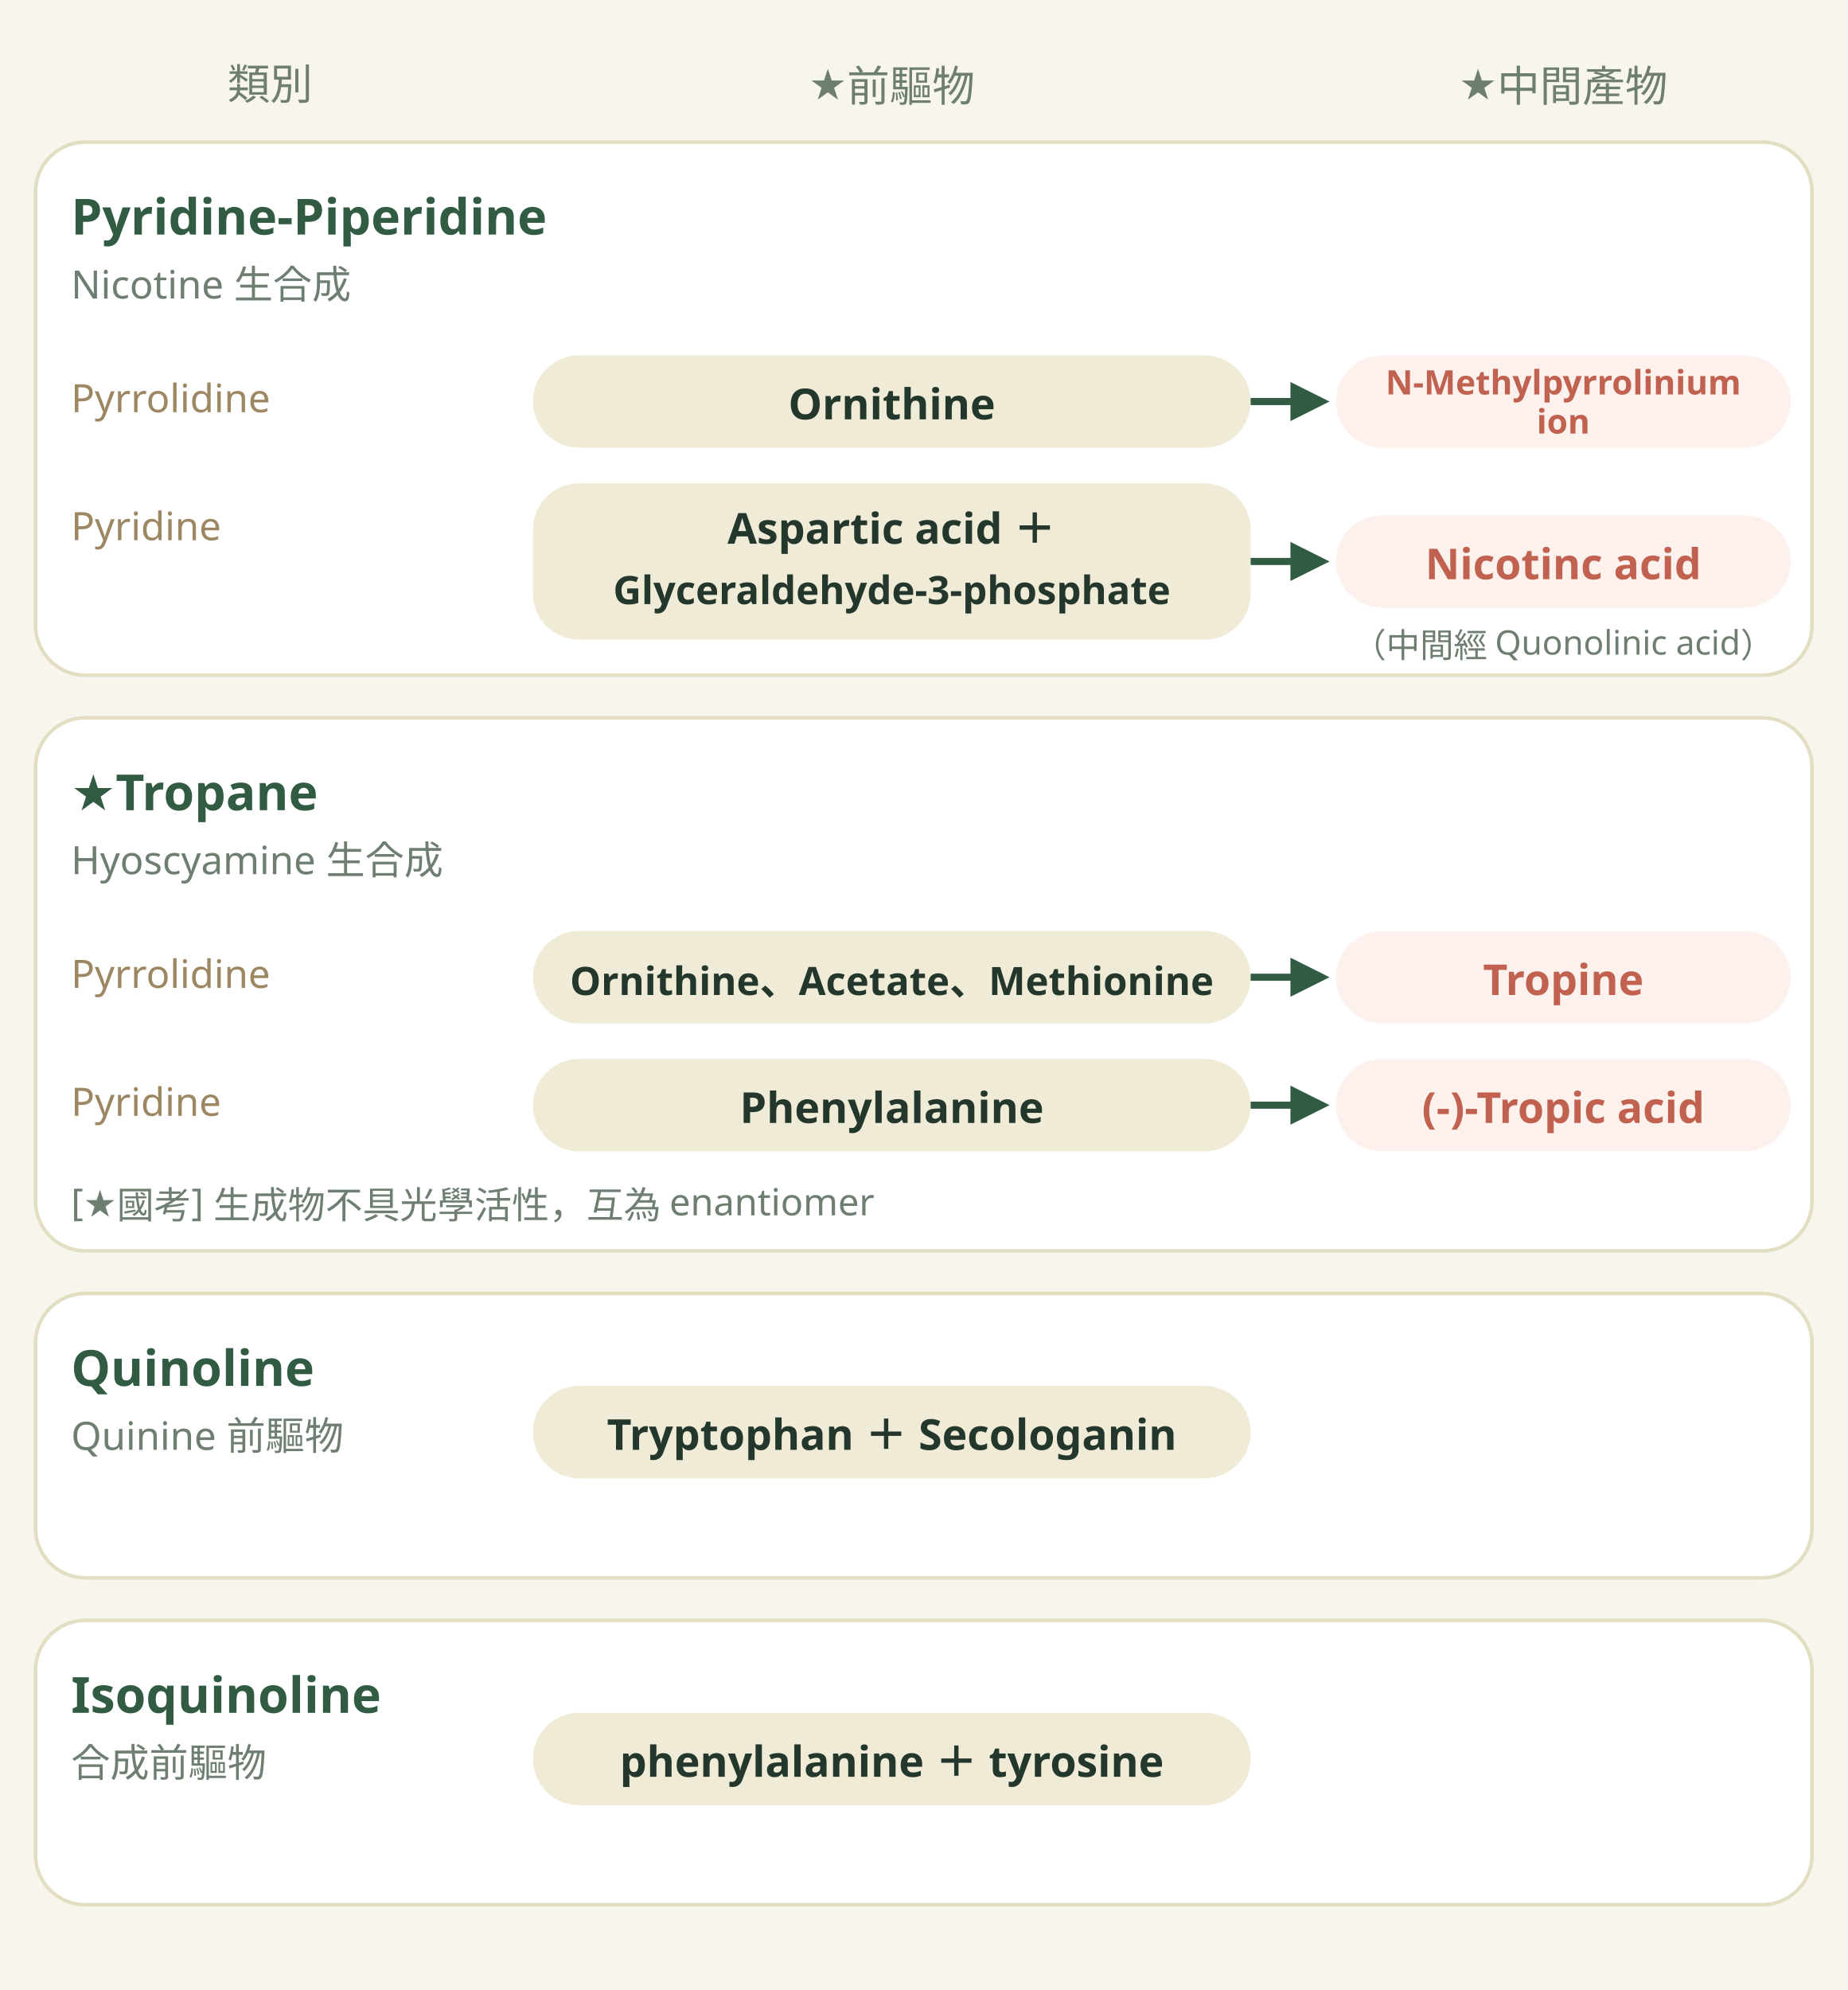
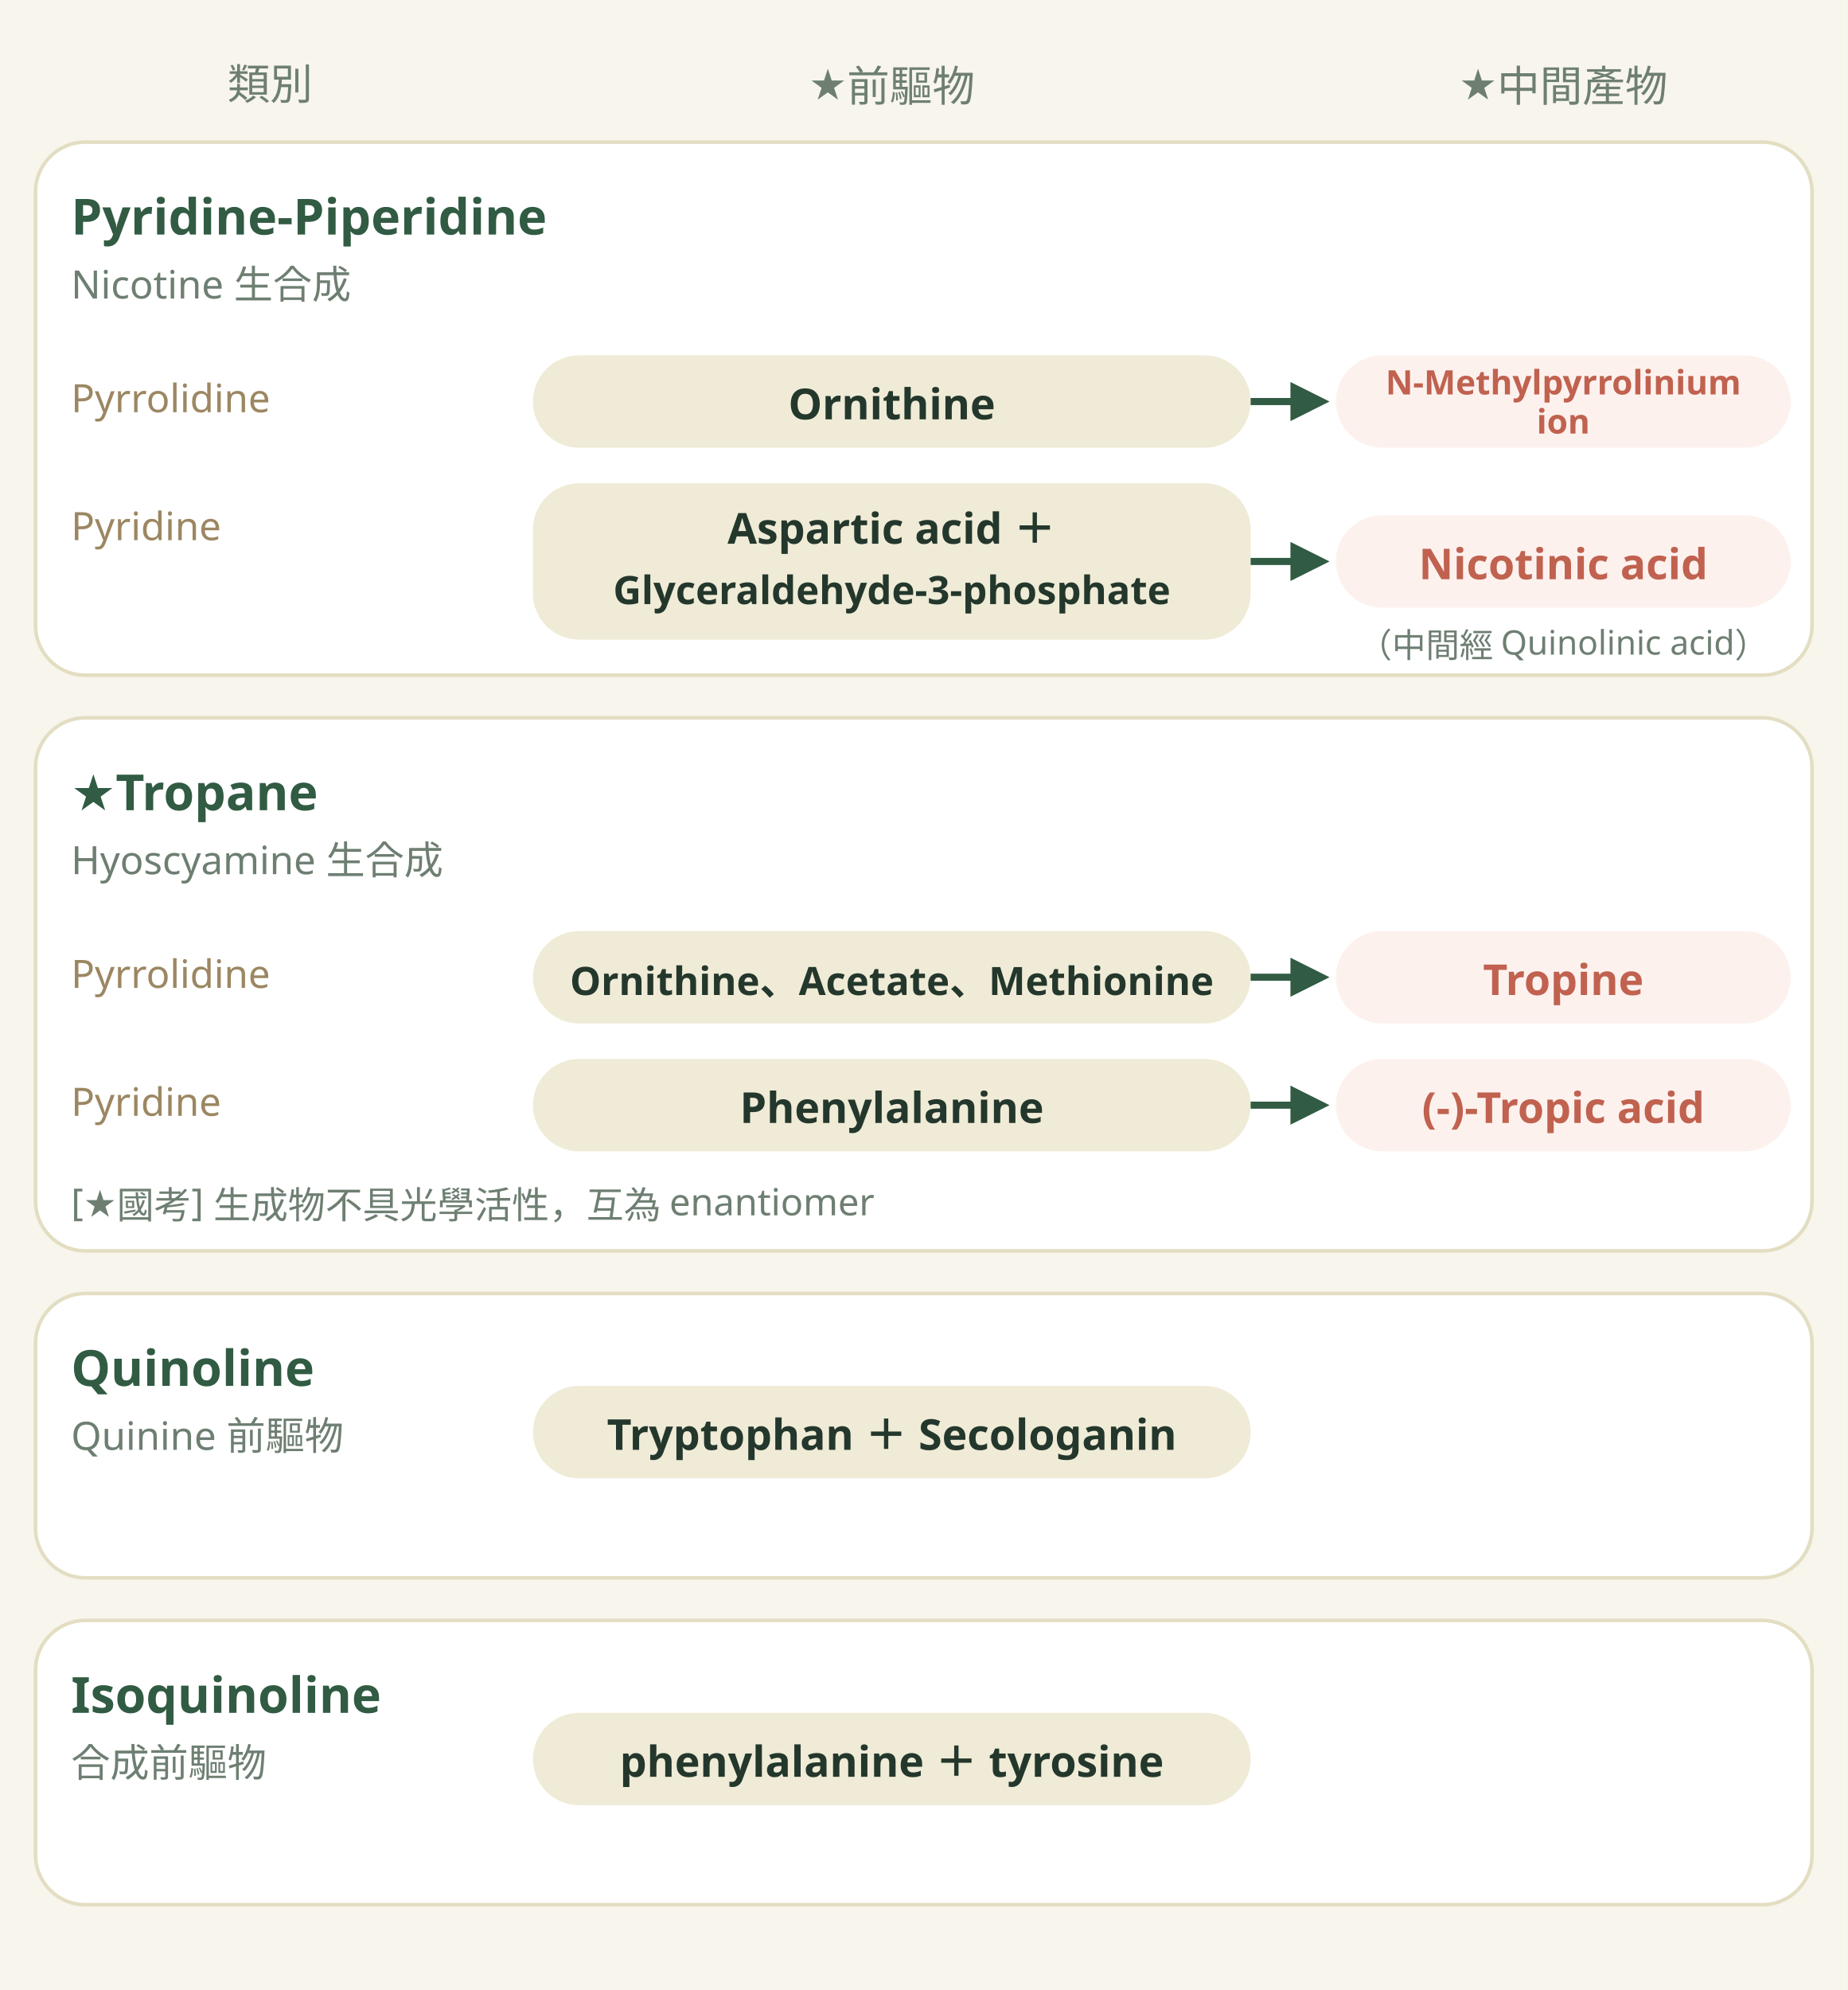
<svg xmlns="http://www.w3.org/2000/svg" viewBox="0 0 520 560" font-family="Chiron GoRound TC, PingFang TC, Microsoft JhengHei, sans-serif">
  <defs>
    <marker id="ar" viewBox="0 0 10 10" refX="8" refY="5" markerUnits="userSpaceOnUse" markerWidth="11" markerHeight="11" orient="auto">
      <path d="M0 0L10 5L0 10z" fill="#315B43" />
    </marker>
  </defs>
  <rect width="520" height="560" fill="#F7F5EC" />
  <text x="76" y="28" font-size="12" fill="#6E7F72" text-anchor="middle">類別</text>
  <text x="251" y="28" font-size="12" fill="#6E7F72" text-anchor="middle">★前驅物</text>
  <text x="440" y="28" font-size="12" fill="#6E7F72" text-anchor="middle">★中間產物</text>
  <rect x="10" y="40" width="500" height="150" rx="14" fill="#fff" stroke="#E3DDC2" />
  <text x="20" y="66" font-size="14" fill="#315B43" font-weight="700">Pyridine-Piperidine</text>
  <text x="20" y="84" font-size="11" fill="#6E7F72">Nicotine 生合成</text>
  <text x="20" y="116" font-size="11" fill="#9C8762">Pyrrolidine</text>
  <rect x="150" y="100" width="202" height="26" rx="13" fill="#EFEBD6" />
  <text x="251" y="118" font-size="12" fill="#24372C" text-anchor="middle" font-weight="700">Ornithine</text>
  <path d="M352 113H372" stroke="#315B43" stroke-width="2" marker-end="url(#ar)" />
  <rect x="376" y="100" width="128" height="26" rx="13" fill="#FDF1EE" />
  <text x="440" y="111" font-size="9.5" fill="#C0624F" text-anchor="middle" font-weight="700">N-Methylpyrrolinium</text>
  <text x="440" y="122" font-size="9.5" fill="#C0624F" text-anchor="middle" font-weight="700">ion</text>
  <text x="20" y="152" font-size="11" fill="#9C8762">Pyridine</text>
  <rect x="150" y="136" width="202" height="44" rx="13" fill="#EFEBD6" />
  <text x="251" y="153" font-size="12" fill="#24372C" text-anchor="middle" font-weight="700">Aspartic acid ＋</text>
  <text x="251" y="170" font-size="11" fill="#24372C" text-anchor="middle" font-weight="700">Glyceraldehyde-3-phosphate</text>
  <path d="M352 158H372" stroke="#315B43" stroke-width="2" marker-end="url(#ar)" />
  <rect x="376" y="145" width="128" height="26" rx="13" fill="#FDF1EE" />
-   <text x="440" y="163" font-size="12" fill="#C0624F" text-anchor="middle" font-weight="700">Nicotinc acid</text>
-   <text x="440" y="185" font-size="9.5" fill="#6E7F72" text-anchor="middle">（中間經 Quonolinic acid）</text>
+   <text x="440" y="163" font-size="12" fill="#C0624F" text-anchor="middle" font-weight="700">Nicotinic acid</text>
+   <text x="440" y="185" font-size="9.5" fill="#6E7F72" text-anchor="middle">（中間經 Quinolinic acid）</text>
  <rect x="10" y="202" width="500" height="150" rx="14" fill="#fff" stroke="#E3DDC2" />
  <text x="20" y="228" font-size="14" fill="#315B43" font-weight="700">★Tropane</text>
  <text x="20" y="246" font-size="11" fill="#6E7F72">Hyoscyamine 生合成</text>
  <text x="20" y="278" font-size="11" fill="#9C8762">Pyrrolidine</text>
  <rect x="150" y="262" width="202" height="26" rx="13" fill="#EFEBD6" />
  <text x="251" y="280" font-size="11" fill="#24372C" text-anchor="middle" font-weight="700">Ornithine、Acetate、Methionine</text>
  <path d="M352 275H372" stroke="#315B43" stroke-width="2" marker-end="url(#ar)" />
  <rect x="376" y="262" width="128" height="26" rx="13" fill="#FDF1EE" />
  <text x="440" y="280" font-size="12" fill="#C0624F" text-anchor="middle" font-weight="700">Tropine</text>
  <text x="20" y="314" font-size="11" fill="#9C8762">Pyridine</text>
  <rect x="150" y="298" width="202" height="26" rx="13" fill="#EFEBD6" />
  <text x="251" y="316" font-size="12" fill="#24372C" text-anchor="middle" font-weight="700">Phenylalanine</text>
  <path d="M352 311H372" stroke="#315B43" stroke-width="2" marker-end="url(#ar)" />
  <rect x="376" y="298" width="128" height="26" rx="13" fill="#FDF1EE" />
  <text x="440" y="316" font-size="12" fill="#C0624F" text-anchor="middle" font-weight="700">(-)-Tropic acid</text>
  <text x="20" y="342" font-size="10.5" fill="#6E7F72">[★國考] 生成物不具光學活性，互為 enantiomer</text>
  <rect x="10" y="364" width="500" height="80" rx="14" fill="#fff" stroke="#E3DDC2" />
  <text x="20" y="390" font-size="14" fill="#315B43" font-weight="700">Quinoline</text>
  <text x="20" y="408" font-size="11" fill="#6E7F72">Quinine 前驅物</text>
  <rect x="150" y="390" width="202" height="26" rx="13" fill="#EFEBD6" />
  <text x="251" y="408" font-size="12" fill="#24372C" text-anchor="middle" font-weight="700">Tryptophan ＋ Secologanin</text>
  <rect x="10" y="456" width="500" height="80" rx="14" fill="#fff" stroke="#E3DDC2" />
  <text x="20" y="482" font-size="14" fill="#315B43" font-weight="700">Isoquinoline</text>
  <text x="20" y="500" font-size="11" fill="#6E7F72">合成前驅物</text>
  <rect x="150" y="482" width="202" height="26" rx="13" fill="#EFEBD6" />
  <text x="251" y="500" font-size="12" fill="#24372C" text-anchor="middle" font-weight="700">phenylalanine ＋ tyrosine</text>
</svg>
